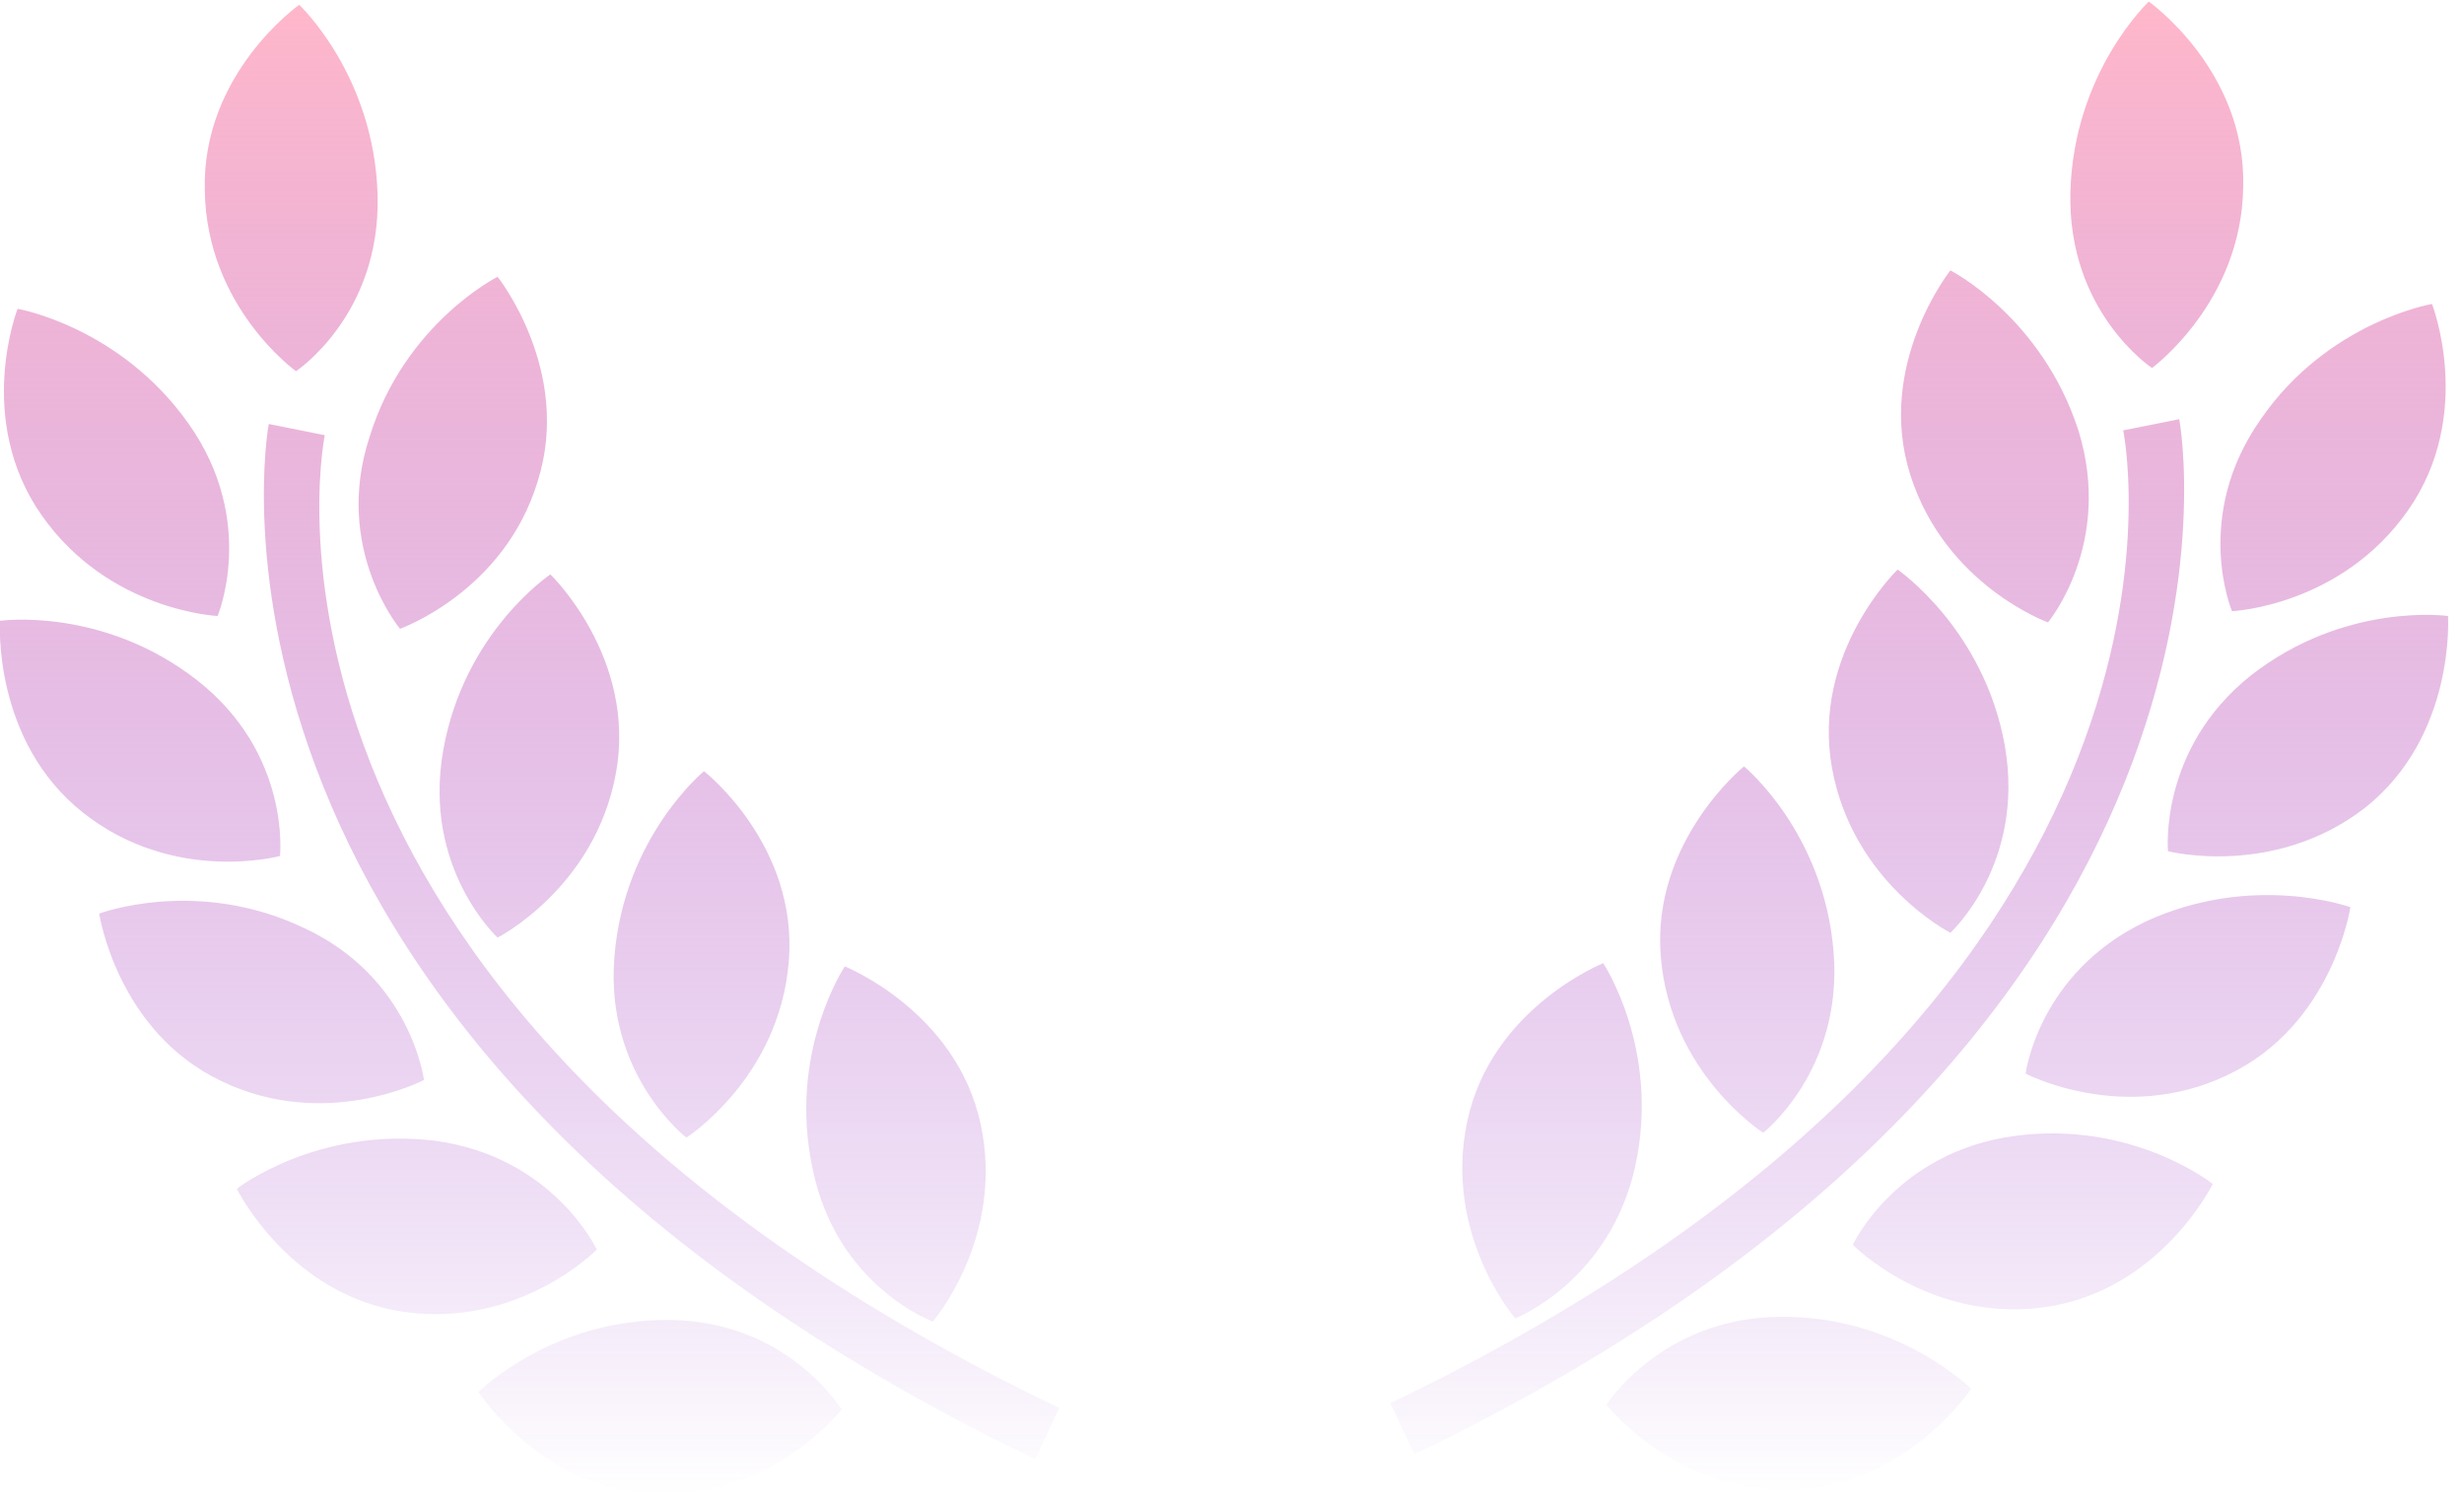
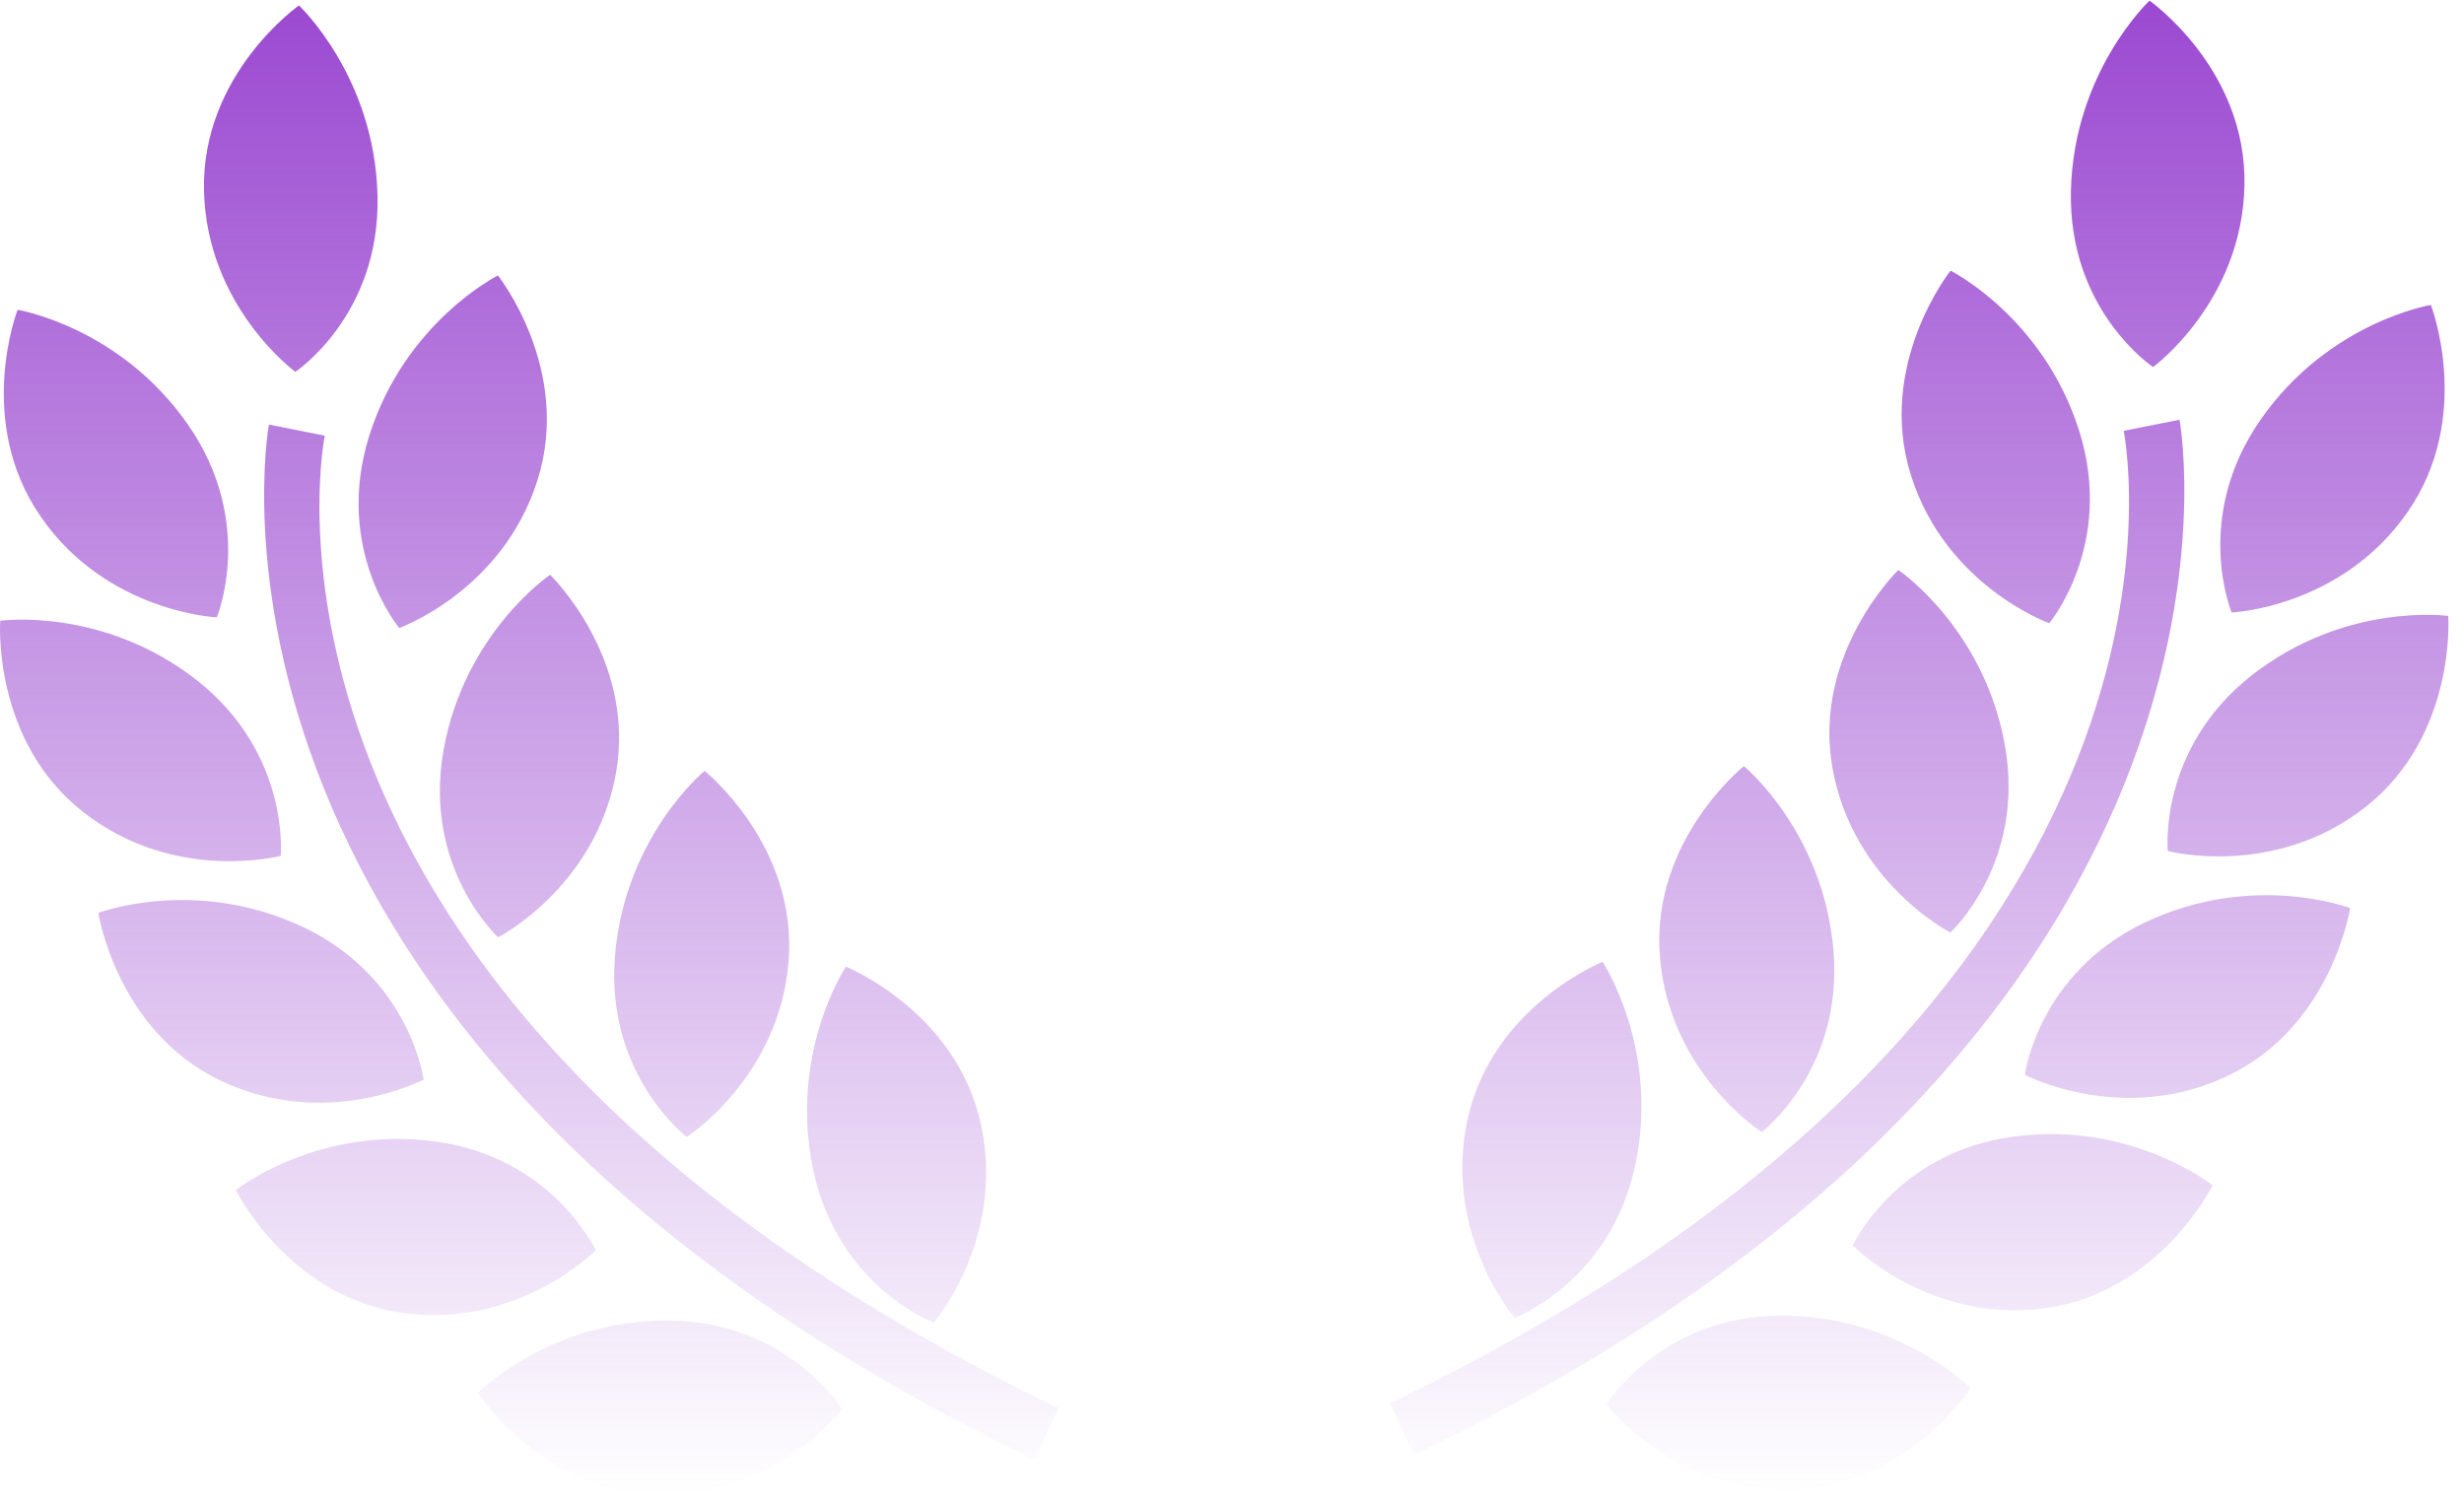
- <svg xmlns="http://www.w3.org/2000/svg" version="1.1" id="Layer_1" x="0px" y="0px" viewBox="0 0 154 94" style="enable-background:new 0 0 154 94;" xml:space="preserve">
-   <style type="text/css">
- 	.st0{fill:url(#SVGID_1_);}
- </style>
-   <linearGradient id="SVGID_1_" gradientUnits="userSpaceOnUse" x1="76.514" y1="95.96" x2="76.514" y2="2.567" gradientTransform="matrix(1 0 0 -1 0 96)">
-     <stop offset="0" style="stop-color:#FFB7CA" />
-     <stop offset="1" style="stop-color:#9B49D1;stop-opacity:0" />
-   </linearGradient>
-   <path class="st0" d="M129.4,12c-0.2,7.5,5.1,11,5.1,11s5.6-4.1,5.7-11.3c0.2-7.3-5.9-11.6-5.9-11.6S129.6,4.5,129.4,12z M119.4,29.7  c2.2,6.9,8.6,9.2,8.6,9.2s4.1-4.9,1.9-12c-2.3-7.1-8-10-8-10S117.2,22.8,119.4,29.7z M141.3,26.2c-4.3,6.1-1.8,12-1.8,12  s6.8-0.3,11-6.3c4.2-6,1.5-12.9,1.5-12.9S145.5,20.1,141.3,26.2z M125.3,46.6c1.3,7.4-3.4,11.7-3.4,11.7s-6.1-3.1-7.4-10.3  c-1.3-7.2,4.1-12.4,4.1-12.4S124,39.3,125.3,46.6z M114.6,59.5C114,52,109,47.9,109,47.9s-5.8,4.7-5.2,11.9c0.6,7.3,6.4,11,6.4,11  S115.2,66.9,114.6,59.5z M94.7,82.4c0,0-4.5-5.2-3-12.3c1.5-7.1,8.5-9.9,8.5-9.9s3.6,5.4,2,12.7C100.6,80.1,94.7,82.4,94.7,82.4z   M135.5,53.2c0,0-0.6-6.4,5.2-11c5.9-4.6,12.3-3.7,12.3-3.7s0.5,7.5-5.2,12C142.1,54.9,135.5,53.2,135.5,53.2z M134.1,57.6  c-6.7,3.2-7.5,9.5-7.5,9.5s6.1,3.2,12.6,0.1c6.6-3.1,7.7-10.5,7.7-10.5S140.8,54.5,134.1,57.6z M115.8,77.8c0,0,2.7-5.8,10.1-6.8  c7.4-1,12.4,3,12.4,3s-3.3,6.7-10.5,7.7C120.6,82.7,115.8,77.8,115.8,77.8z M123.2,86.8c0,0-4.6-4.6-12-4.5  c-7.4,0.1-10.8,5.5-10.8,5.5s4.2,5.4,11.4,5.3C119.1,93,123.2,86.8,123.2,86.8z M132.7,26.9l3.5-0.7c0.1,0.4,6.8,38.4-47.8,64.7  l-1.5-3.2C138.9,62.7,133,28.4,132.7,26.9z M11.8,26.5c4.3,6.1,1.8,12,1.8,12s-6.8-0.3-11-6.3c-4.2-6-1.5-12.9-1.5-12.9  S7.5,20.4,11.8,26.5z M25,39.3c0,0,6.5-2.3,8.6-9.2c2.2-6.9-2.5-12.8-2.5-12.8s-5.8,2.9-8,10C20.8,34.3,25,39.3,25,39.3z M31.1,58.6  c0,0-4.7-4.3-3.4-11.7c1.3-7.4,6.7-11,6.7-11s5.4,5.2,4.1,12.4C37.2,55.5,31.1,58.6,31.1,58.6z M44,48.2c0,0-5,4.1-5.6,11.6  c-0.6,7.4,4.5,11.3,4.5,11.3s5.8-3.7,6.4-11C49.9,52.8,44,48.2,44,48.2z M61.3,70.3c1.5,7.1-3,12.3-3,12.3s-6-2.2-7.5-9.5  c-1.6-7.3,2-12.7,2-12.7S59.8,63.2,61.3,70.3z M18.5,23.2c0,0,5.3-3.5,5.1-11c-0.2-7.5-4.9-11.9-4.9-11.9s-6.1,4.3-5.9,11.6  C12.9,19.2,18.5,23.2,18.5,23.2z M12.3,42.5c5.9,4.6,5.2,11,5.2,11s-6.6,1.8-12.3-2.7c-5.7-4.5-5.2-12-5.2-12S6.4,37.9,12.3,42.5z   M26.5,67.5c0,0-0.8-6.4-7.5-9.5c-6.7-3.2-12.8-0.9-12.8-0.9s1.1,7.4,7.7,10.5C20.4,70.7,26.5,67.5,26.5,67.5z M27.2,71.3  c7.4,1,10.1,6.8,10.1,6.8s-4.8,4.9-12,3.9c-7.2-1-10.5-7.7-10.5-7.7S19.8,70.4,27.2,71.3z M41.9,82.5c-7.4-0.1-12,4.5-12,4.5  s4.1,6.3,11.3,6.4c7.2,0.1,11.4-5.3,11.4-5.3S49.3,82.6,41.9,82.5z M16.8,26.5l3.5,0.7C20,28.7,14.1,63,66.2,88l-1.5,3.2  C10,64.9,16.7,26.9,16.8,26.5z" />
+ <svg xmlns="http://www.w3.org/2000/svg" width="154" height="94" viewBox="0 0 154 94" fill="none">
+   <path fill-rule="evenodd" clip-rule="evenodd" d="M129.433 11.951C129.266 19.419 134.568 22.942 134.568 22.942C134.568 22.942 140.118 18.884 140.279 11.608C140.444 4.318 134.345 0.041 134.345 0.041C134.345 0.041 129.596 4.482 129.433 11.951ZM119.435 29.709C121.627 36.648 128.078 38.95 128.078 38.95C128.078 38.95 132.193 34.049 129.949 26.927C127.696 19.806 121.91 16.916 121.91 16.916C121.91 16.916 117.247 22.771 119.435 29.709ZM141.275 26.248C137.012 32.381 139.478 38.282 139.478 38.282C139.478 38.282 146.327 37.992 150.472 32.008C154.63 26.026 151.929 19.061 151.929 19.061C151.929 19.061 145.534 20.111 141.275 26.248ZM125.311 46.603C126.611 53.959 121.897 58.286 121.897 58.286C121.897 58.286 115.796 55.155 114.526 47.991C113.272 40.821 118.648 35.625 118.648 35.625C118.648 35.625 124.009 39.251 125.311 46.603ZM114.595 59.45C113.987 51.995 108.994 47.881 108.994 47.881C108.994 47.881 103.153 52.548 103.745 59.807C104.337 67.065 110.104 70.758 110.104 70.758C110.104 70.758 115.199 66.9 114.595 59.45ZM94.662 82.367C94.662 82.367 90.195 77.159 91.709 70.029C93.227 62.9 100.16 60.117 100.16 60.117C100.16 60.117 103.752 65.509 102.202 72.826C100.647 80.143 94.662 82.367 94.662 82.367ZM135.485 53.188C135.485 53.188 134.871 46.814 140.731 42.211C146.605 37.608 153.015 38.495 153.015 38.495C153.015 38.495 153.555 45.964 147.831 50.452C142.105 54.943 135.485 53.188 135.485 53.188ZM134.099 57.636C127.363 60.824 126.554 67.18 126.554 67.18C126.554 67.18 132.623 70.361 139.188 67.264C145.753 64.168 146.882 56.755 146.882 56.755C146.882 56.755 140.837 54.457 134.099 57.636ZM115.795 77.845C115.795 77.845 118.477 72.024 125.85 71.039C133.232 70.052 138.289 74.082 138.289 74.082C138.289 74.082 134.982 80.805 127.798 81.768C120.608 82.733 115.795 77.845 115.795 77.845ZM123.159 86.753C123.159 86.753 118.604 82.145 111.17 82.233C103.74 82.326 100.398 87.782 100.398 87.782C100.398 87.782 104.591 93.215 111.836 93.132C119.087 93.028 123.159 86.753 123.159 86.753ZM132.731 26.928L136.221 26.234C136.292 26.616 143.05 64.632 88.383 90.923L86.866 87.713C138.902 62.676 133.011 28.371 132.731 26.928ZM11.754 26.549C16.017 32.681 13.551 38.583 13.551 38.583C13.551 38.583 6.702 38.293 2.557 32.308C-1.601 26.327 1.1 19.362 1.1 19.362C1.1 19.362 7.495 20.411 11.754 26.549ZM24.952 39.25C24.952 39.25 31.403 36.948 33.595 30.009C35.783 23.072 31.12 17.216 31.12 17.216C31.12 17.216 25.333 20.107 23.08 27.227C20.837 34.35 24.952 39.25 24.952 39.25ZM31.132 58.586C31.132 58.586 26.418 54.259 27.718 46.903C29.02 39.551 34.381 35.925 34.381 35.925C34.381 35.925 39.757 41.121 38.503 48.291C37.233 55.456 31.132 58.586 31.132 58.586ZM44.035 48.181C44.035 48.181 39.042 52.295 38.435 59.751C37.831 67.201 42.925 71.058 42.925 71.058C42.925 71.058 48.693 67.365 49.285 60.107C49.876 52.849 44.035 48.181 44.035 48.181ZM61.32 70.329C62.834 77.46 58.367 82.668 58.367 82.668C58.367 82.668 52.382 80.443 50.827 73.127C49.277 65.809 52.869 60.418 52.869 60.418C52.869 60.418 59.802 63.2 61.32 70.329ZM18.461 23.242C18.461 23.242 23.764 19.72 23.596 12.252C23.433 4.782 18.684 0.341 18.684 0.341C18.684 0.341 12.585 4.618 12.75 11.908C12.912 19.185 18.461 23.242 18.461 23.242ZM12.298 42.512C18.158 47.114 17.544 53.489 17.544 53.489C17.544 53.489 10.924 55.244 5.198 50.752C-0.526 46.264 0.014 38.795 0.014 38.795C0.014 38.795 6.424 37.908 12.298 42.512ZM26.475 67.48C26.475 67.48 25.666 61.124 18.93 57.936C12.193 54.757 6.147 57.056 6.147 57.056C6.147 57.056 7.276 64.468 13.841 67.565C20.406 70.662 26.475 67.48 26.475 67.48ZM27.18 71.339C34.552 72.324 37.235 78.145 37.235 78.145C37.235 78.145 32.421 83.033 25.232 82.068C18.048 81.106 14.74 74.383 14.74 74.383C14.74 74.383 19.797 70.352 27.18 71.339ZM41.859 82.533C34.425 82.445 29.87 87.053 29.87 87.053C29.87 87.053 33.942 93.328 41.193 93.432C48.438 93.515 52.631 88.082 52.631 88.082C52.631 88.082 49.289 82.626 41.859 82.533ZM16.808 26.534L20.298 27.229C20.018 28.671 14.127 62.976 66.163 88.013L64.647 91.224C9.979 64.932 16.737 26.916 16.808 26.534Z" fill="url(#paint0_linear)" />
+   <defs>
+     <linearGradient id="paint0_linear" x1="76.514" y1="0.041" x2="76.514" y2="93.433" gradientUnits="userSpaceOnUse">
+       <stop stop-color="#9b49d1" />
+       <stop offset="1" stop-color="#9b49d1" stop-opacity="0" />
+     </linearGradient>
+   </defs>
</svg>
